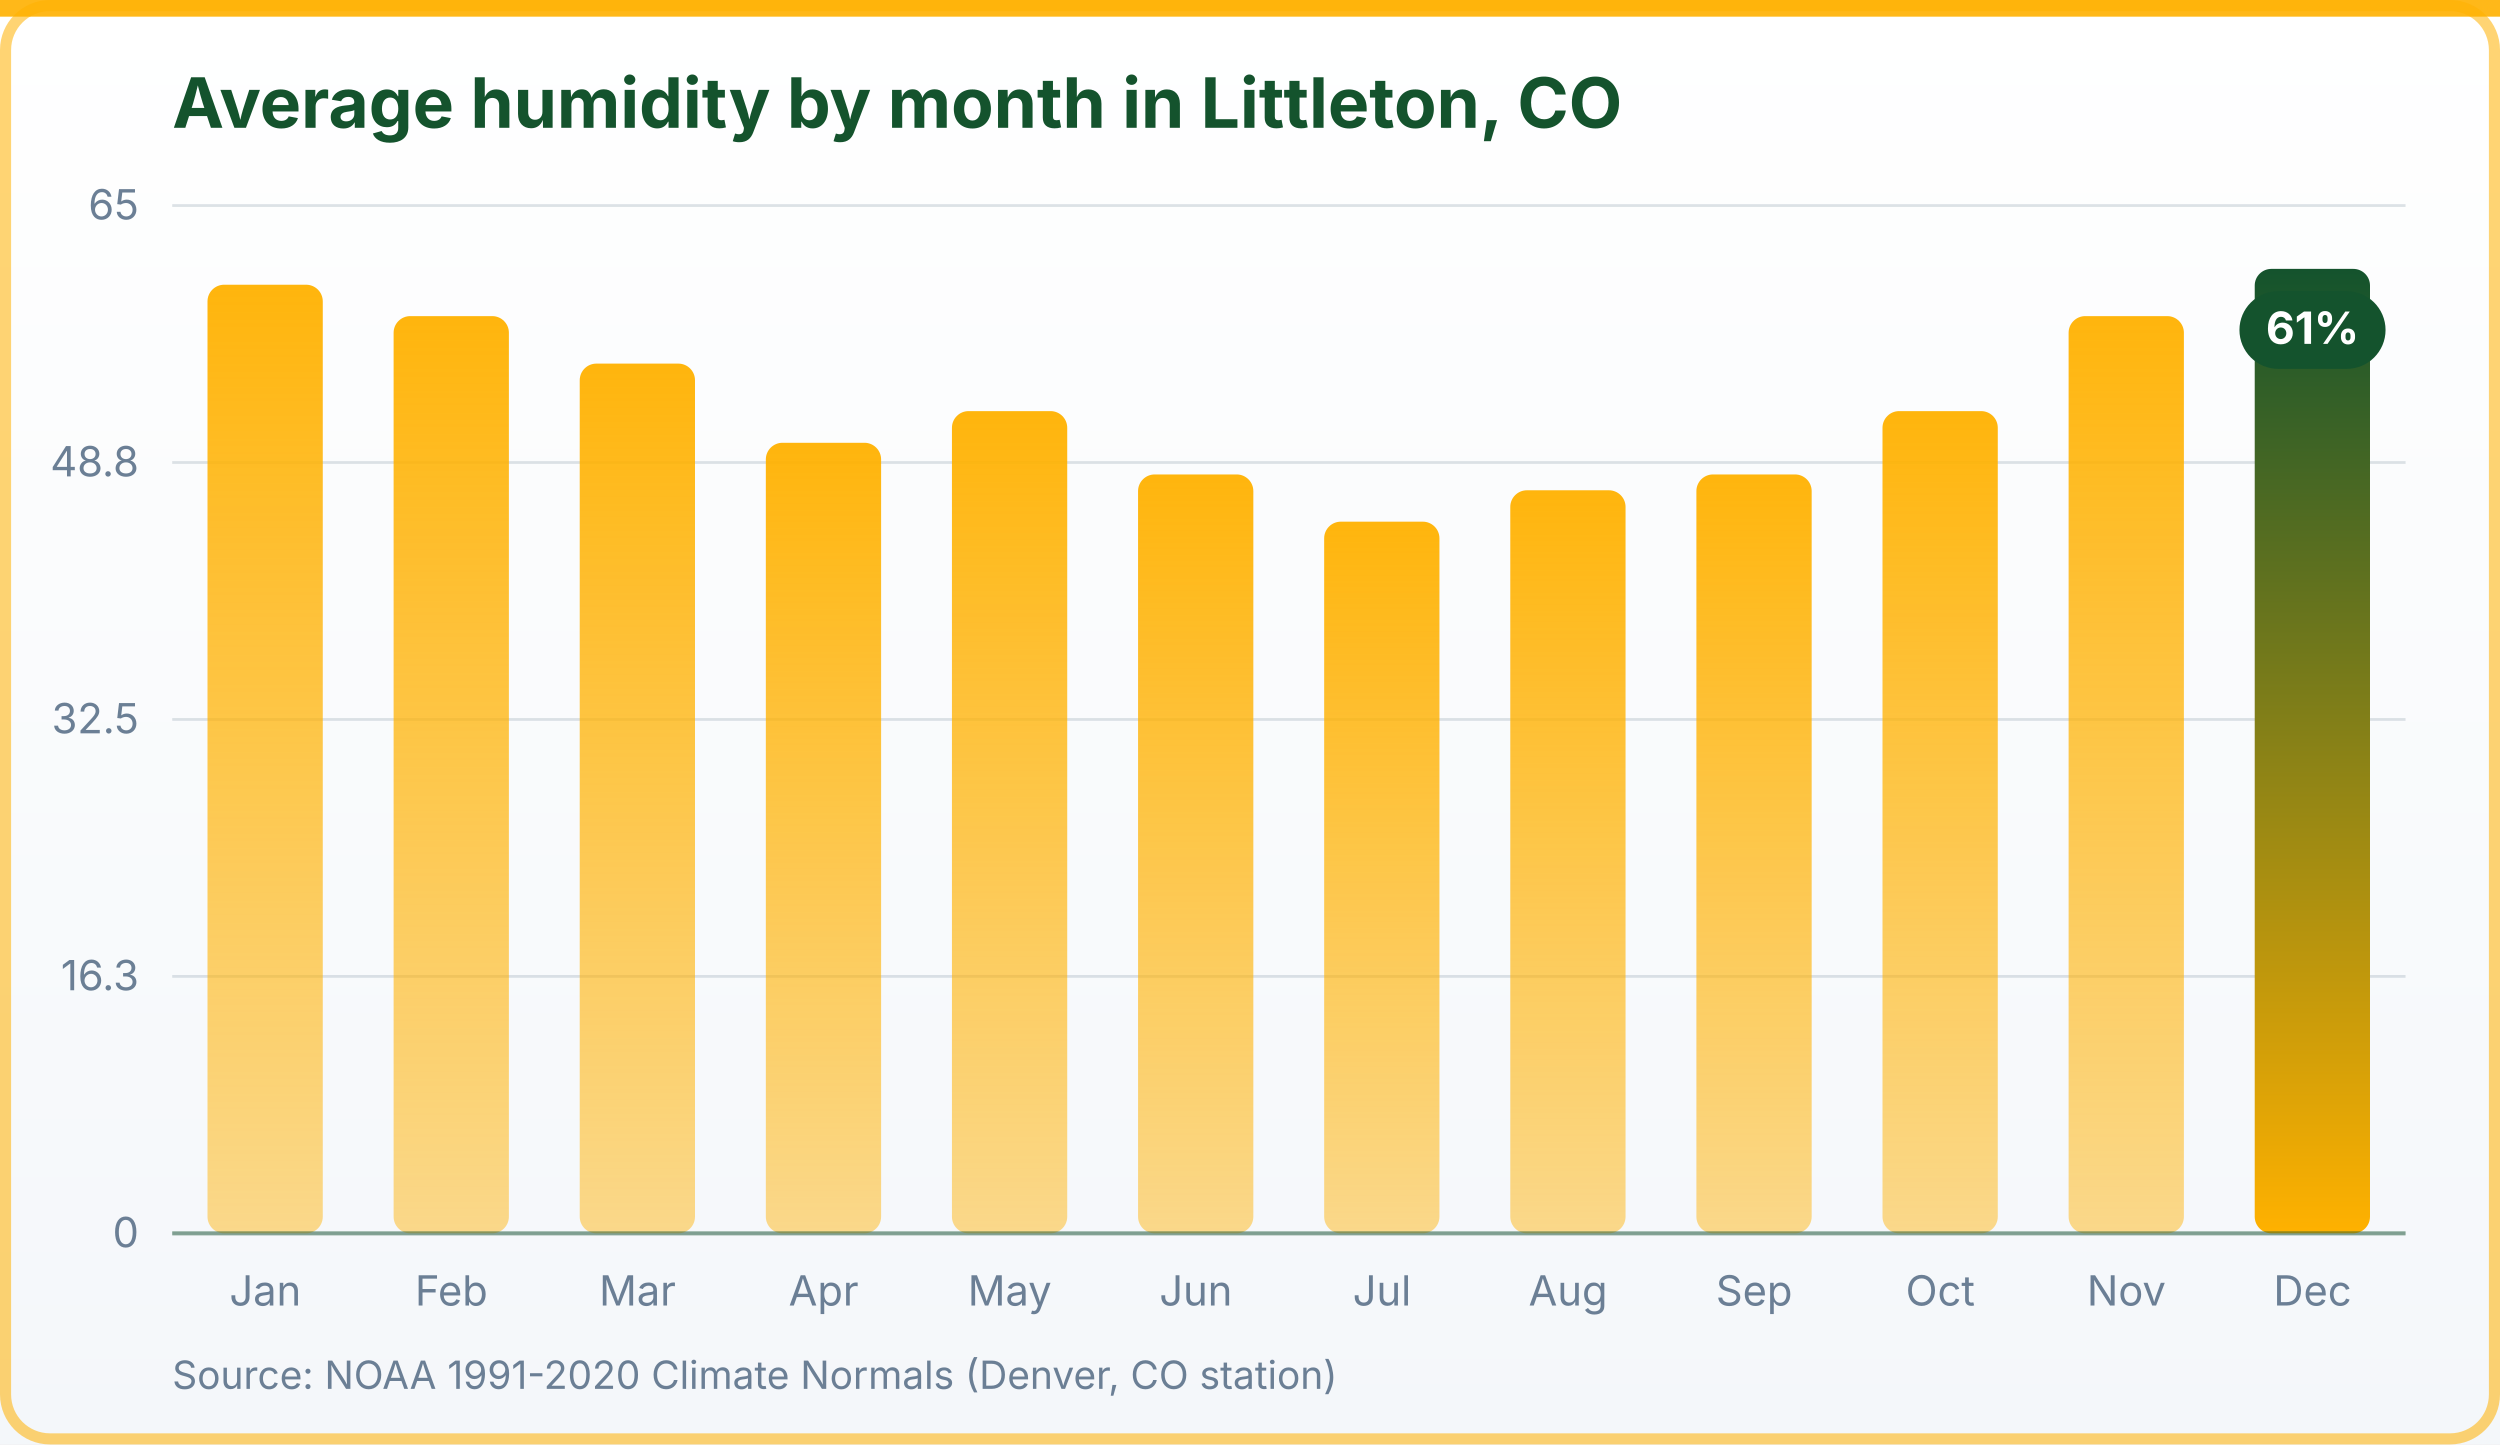
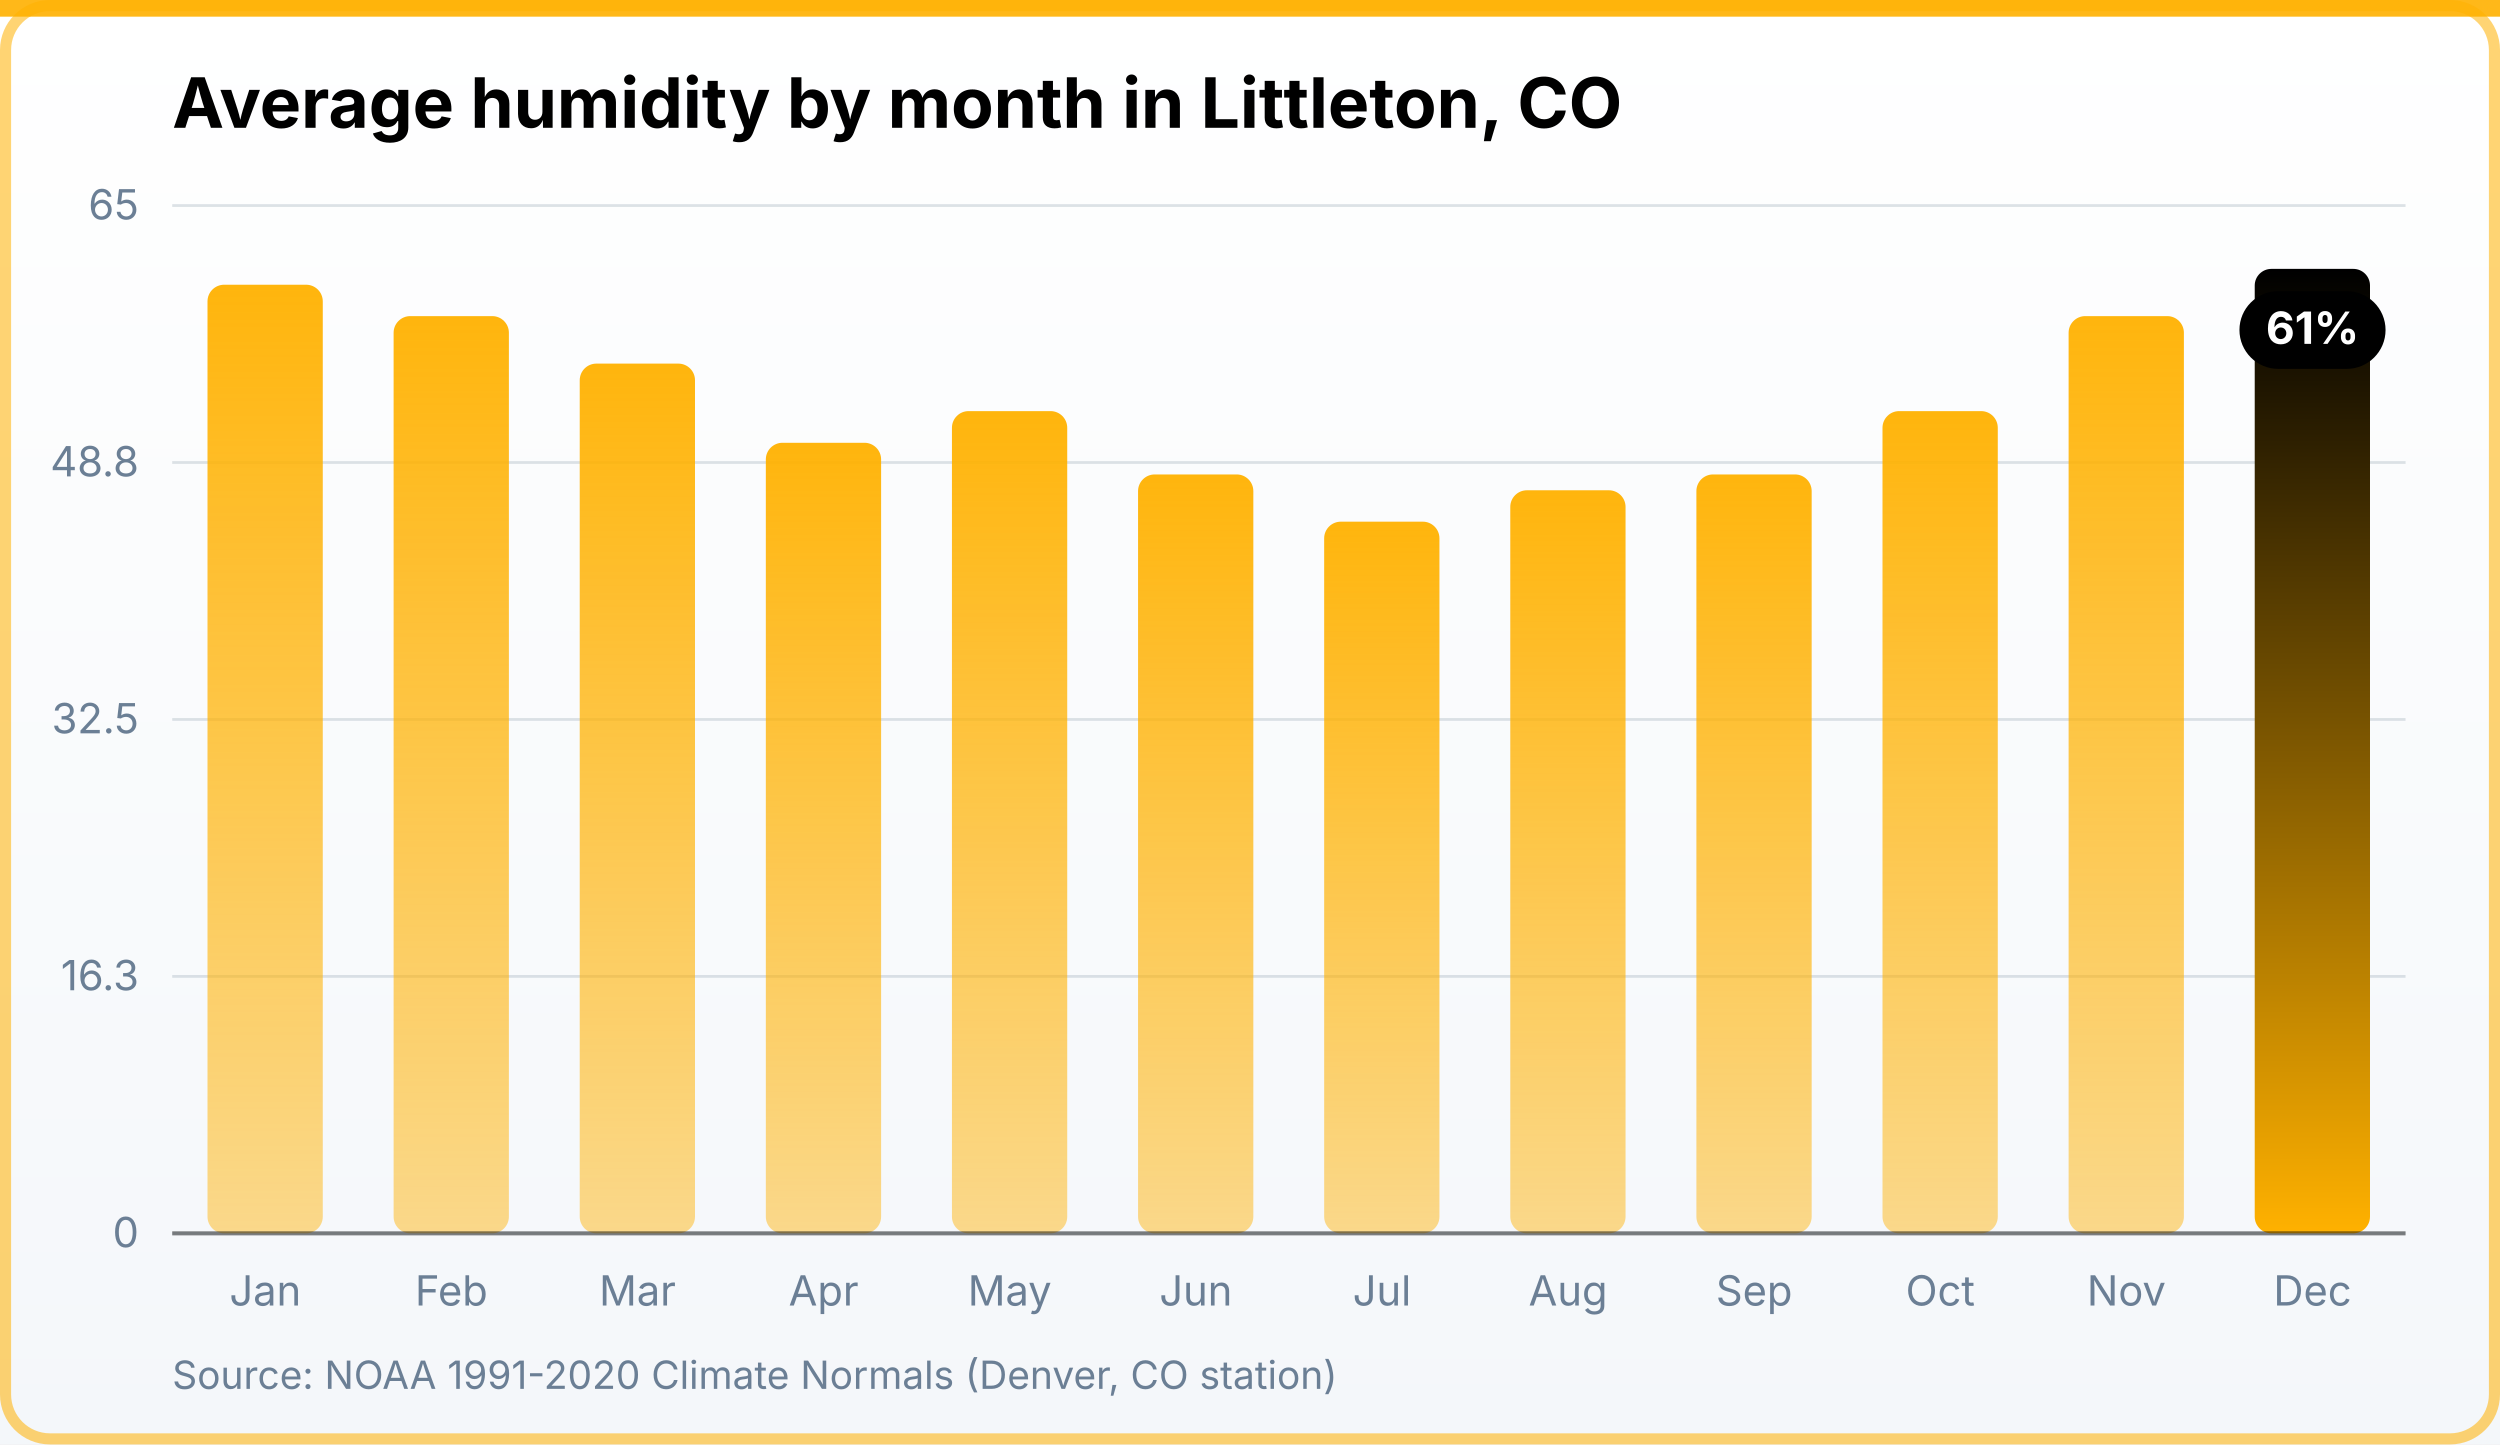
<svg xmlns="http://www.w3.org/2000/svg" viewBox="0 0 900 520" width="900" height="520" role="img">
  <defs>
    <linearGradient id="cbg" x1="0" y1="0" x2="0" y2="1">
      <stop offset="0" stop-color="#ffffff" />
      <stop offset="1" stop-color="#f4f7fa" />
    </linearGradient>
    <linearGradient id="barg" x1="0" y1="0" x2="0" y2="1">
      <stop offset="0" stop-color="#FFB100" stop-opacity=".95" />
      <stop offset="1" stop-color="#FFB100" stop-opacity=".45" />
    </linearGradient>
    <linearGradient id="barp" x1="0" y1="0" x2="0" y2="1">
-       <stop offset="0" stop-color="#14532D" />
+       <stop offset="0" stop-color="#000000" />
      <stop offset="1" stop-color="#FFB100" />
    </linearGradient>
  </defs>
  <rect width="900" height="520" fill="url(#cbg)" />
  <rect x="0" y="0" width="900" height="6" fill="#FFB100" fill-opacity=".9" />
-   <text x="62" y="46" font-family="system-ui,-apple-system,Segoe UI,sans-serif" font-size="25" font-weight="700" fill="#14532D">Average humidity by month in Littleton, CO</text>
+   <text x="62" y="46" font-family="system-ui,-apple-system,Segoe UI,sans-serif" font-size="25" font-weight="700" fill="#000000">Average humidity by month in Littleton, CO</text>
  <line x1="62" y1="444" x2="866" y2="444" stroke="#6b7f95" stroke-opacity=".22" stroke-width="1" />
  <text x="50" y="449" text-anchor="end" font-family="system-ui,-apple-system,Segoe UI,sans-serif" font-size="15" fill="#6b7f95">0</text>
  <line x1="62" y1="351.5" x2="866" y2="351.5" stroke="#6b7f95" stroke-opacity=".22" stroke-width="1" />
  <text x="50" y="356.5" text-anchor="end" font-family="system-ui,-apple-system,Segoe UI,sans-serif" font-size="15" fill="#6b7f95">16.3</text>
  <line x1="62" y1="259" x2="866" y2="259" stroke="#6b7f95" stroke-opacity=".22" stroke-width="1" />
  <text x="50" y="264" text-anchor="end" font-family="system-ui,-apple-system,Segoe UI,sans-serif" font-size="15" fill="#6b7f95">32.5</text>
  <line x1="62" y1="166.5" x2="866" y2="166.5" stroke="#6b7f95" stroke-opacity=".22" stroke-width="1" />
  <text x="50" y="171.5" text-anchor="end" font-family="system-ui,-apple-system,Segoe UI,sans-serif" font-size="15" fill="#6b7f95">48.8</text>
  <line x1="62" y1="74" x2="866" y2="74" stroke="#6b7f95" stroke-opacity=".22" stroke-width="1" />
  <text x="50" y="79" text-anchor="end" font-family="system-ui,-apple-system,Segoe UI,sans-serif" font-size="15" fill="#6b7f95">65</text>
  <rect x="74.7" y="102.5" width="41.5" height="341.5" rx="6" fill="url(#barg)" />
  <text x="95.5" y="470" text-anchor="middle" font-family="system-ui,-apple-system,Segoe UI,sans-serif" font-size="15" fill="#6b7f95">Jan</text>
  <rect x="141.7" y="113.8" width="41.5" height="330.2" rx="6" fill="url(#barg)" />
  <text x="162.5" y="470" text-anchor="middle" font-family="system-ui,-apple-system,Segoe UI,sans-serif" font-size="15" fill="#6b7f95">Feb</text>
  <rect x="208.7" y="130.9" width="41.5" height="313.1" rx="6" fill="url(#barg)" />
  <text x="229.5" y="470" text-anchor="middle" font-family="system-ui,-apple-system,Segoe UI,sans-serif" font-size="15" fill="#6b7f95">Mar</text>
  <rect x="275.7" y="159.4" width="41.5" height="284.6" rx="6" fill="url(#barg)" />
  <text x="296.5" y="470" text-anchor="middle" font-family="system-ui,-apple-system,Segoe UI,sans-serif" font-size="15" fill="#6b7f95">Apr</text>
  <rect x="342.7" y="148" width="41.5" height="296" rx="6" fill="url(#barg)" />
  <text x="363.5" y="470" text-anchor="middle" font-family="system-ui,-apple-system,Segoe UI,sans-serif" font-size="15" fill="#6b7f95">May</text>
  <rect x="409.7" y="170.8" width="41.5" height="273.2" rx="6" fill="url(#barg)" />
  <text x="430.5" y="470" text-anchor="middle" font-family="system-ui,-apple-system,Segoe UI,sans-serif" font-size="15" fill="#6b7f95">Jun</text>
  <rect x="476.7" y="187.8" width="41.5" height="256.2" rx="6" fill="url(#barg)" />
  <text x="497.5" y="470" text-anchor="middle" font-family="system-ui,-apple-system,Segoe UI,sans-serif" font-size="15" fill="#6b7f95">Jul</text>
  <rect x="543.7" y="176.5" width="41.5" height="267.5" rx="6" fill="url(#barg)" />
  <text x="564.5" y="470" text-anchor="middle" font-family="system-ui,-apple-system,Segoe UI,sans-serif" font-size="15" fill="#6b7f95">Aug</text>
  <rect x="610.7" y="170.8" width="41.5" height="273.2" rx="6" fill="url(#barg)" />
  <text x="631.5" y="470" text-anchor="middle" font-family="system-ui,-apple-system,Segoe UI,sans-serif" font-size="15" fill="#6b7f95">Sep</text>
  <rect x="677.7" y="148" width="41.5" height="296" rx="6" fill="url(#barg)" />
  <text x="698.5" y="470" text-anchor="middle" font-family="system-ui,-apple-system,Segoe UI,sans-serif" font-size="15" fill="#6b7f95">Oct</text>
  <rect x="744.7" y="113.8" width="41.5" height="330.2" rx="6" fill="url(#barg)" />
  <text x="765.5" y="470" text-anchor="middle" font-family="system-ui,-apple-system,Segoe UI,sans-serif" font-size="15" fill="#6b7f95">Nov</text>
  <rect x="811.7" y="96.8" width="41.5" height="347.2" rx="6" fill="url(#barp)" />
  <text x="832.5" y="470" text-anchor="middle" font-family="system-ui,-apple-system,Segoe UI,sans-serif" font-size="15" fill="#6b7f95">Dec</text>
-   <rect x="806.2" y="104.8" width="52.6" height="28" rx="14" fill="#14532D" />
+   <rect x="806.2" y="104.8" width="52.6" height="28" rx="14" fill="#000000" />
  <text x="832.5" y="123.8" text-anchor="middle" font-family="system-ui,-apple-system,Segoe UI,sans-serif" font-size="16" font-weight="700" fill="#ffffff">61%</text>
-   <line x1="62" y1="444" x2="866" y2="444" stroke="#14532D" stroke-opacity=".45" stroke-width="1.5" />
+   <line x1="62" y1="444" x2="866" y2="444" stroke="#000000" stroke-opacity=".45" stroke-width="1.5" />
  <text x="62" y="500" font-family="system-ui,-apple-system,Segoe UI,sans-serif" font-size="14" fill="#6b7f95">Source: NOAA 1991-2020 Climate Normals (Denver, CO station)</text>
  <rect x="2" y="2" width="896" height="516" rx="16" fill="none" stroke="#FFB100" stroke-opacity=".55" stroke-width="4" />
</svg>
